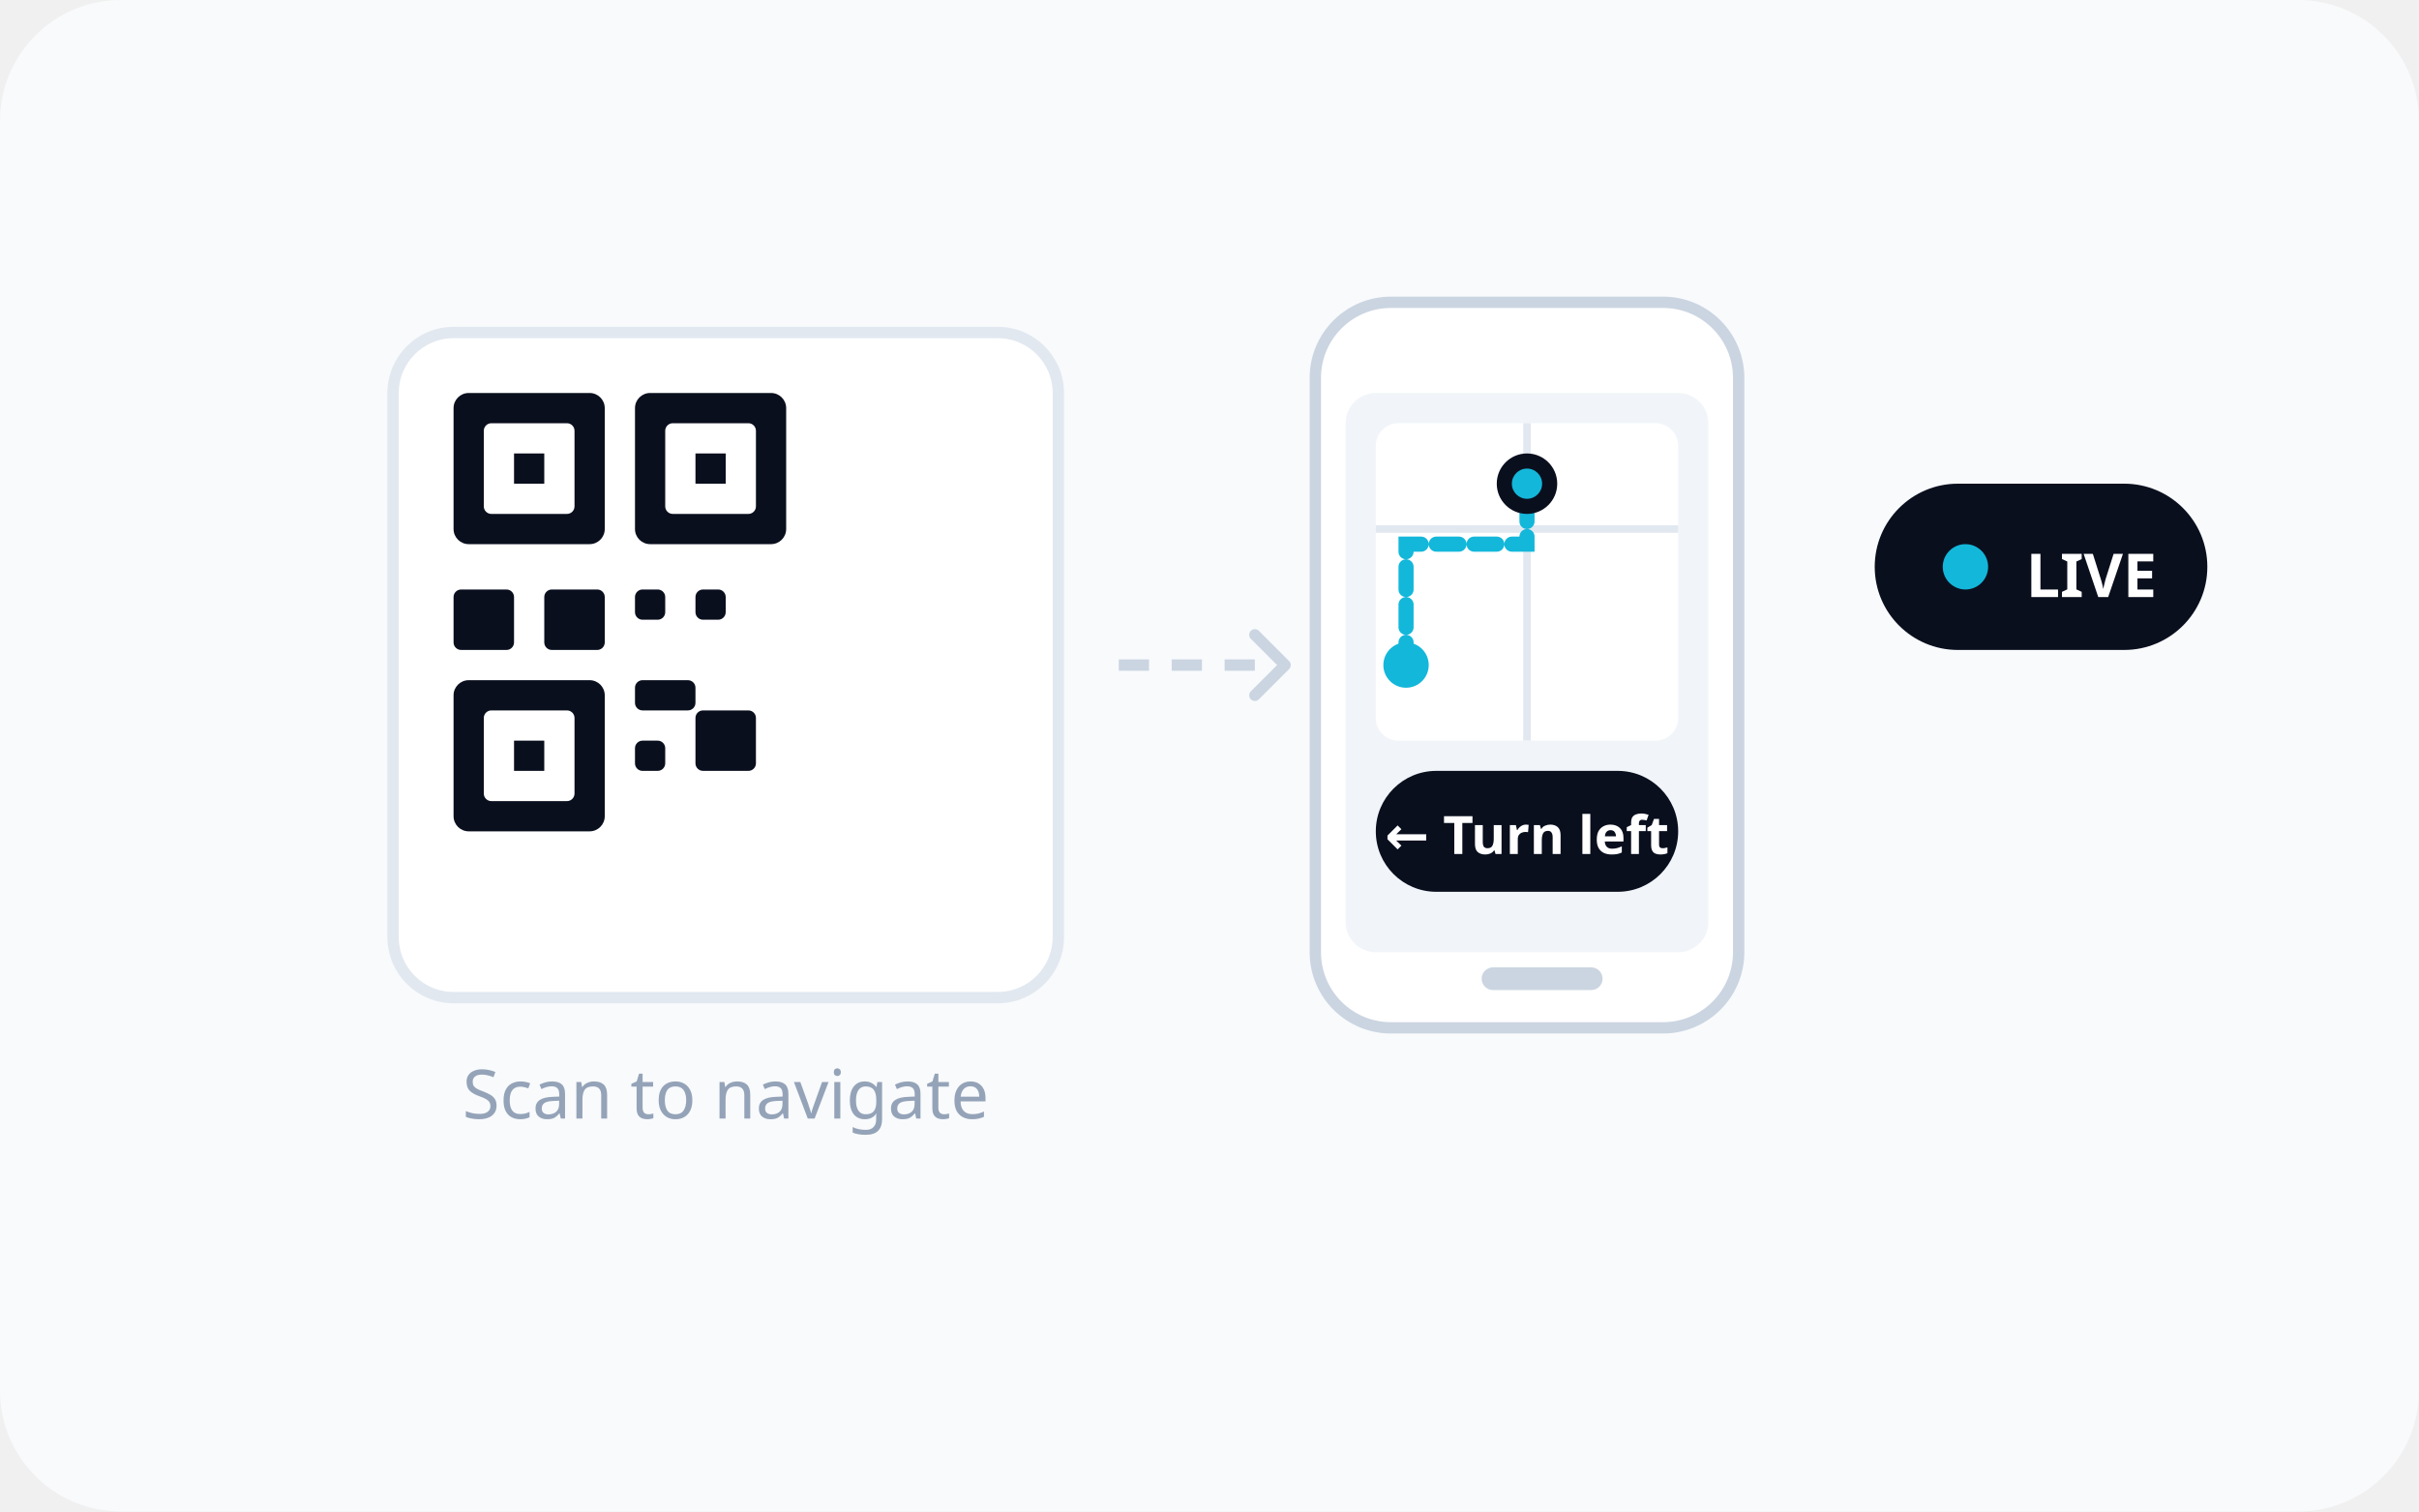
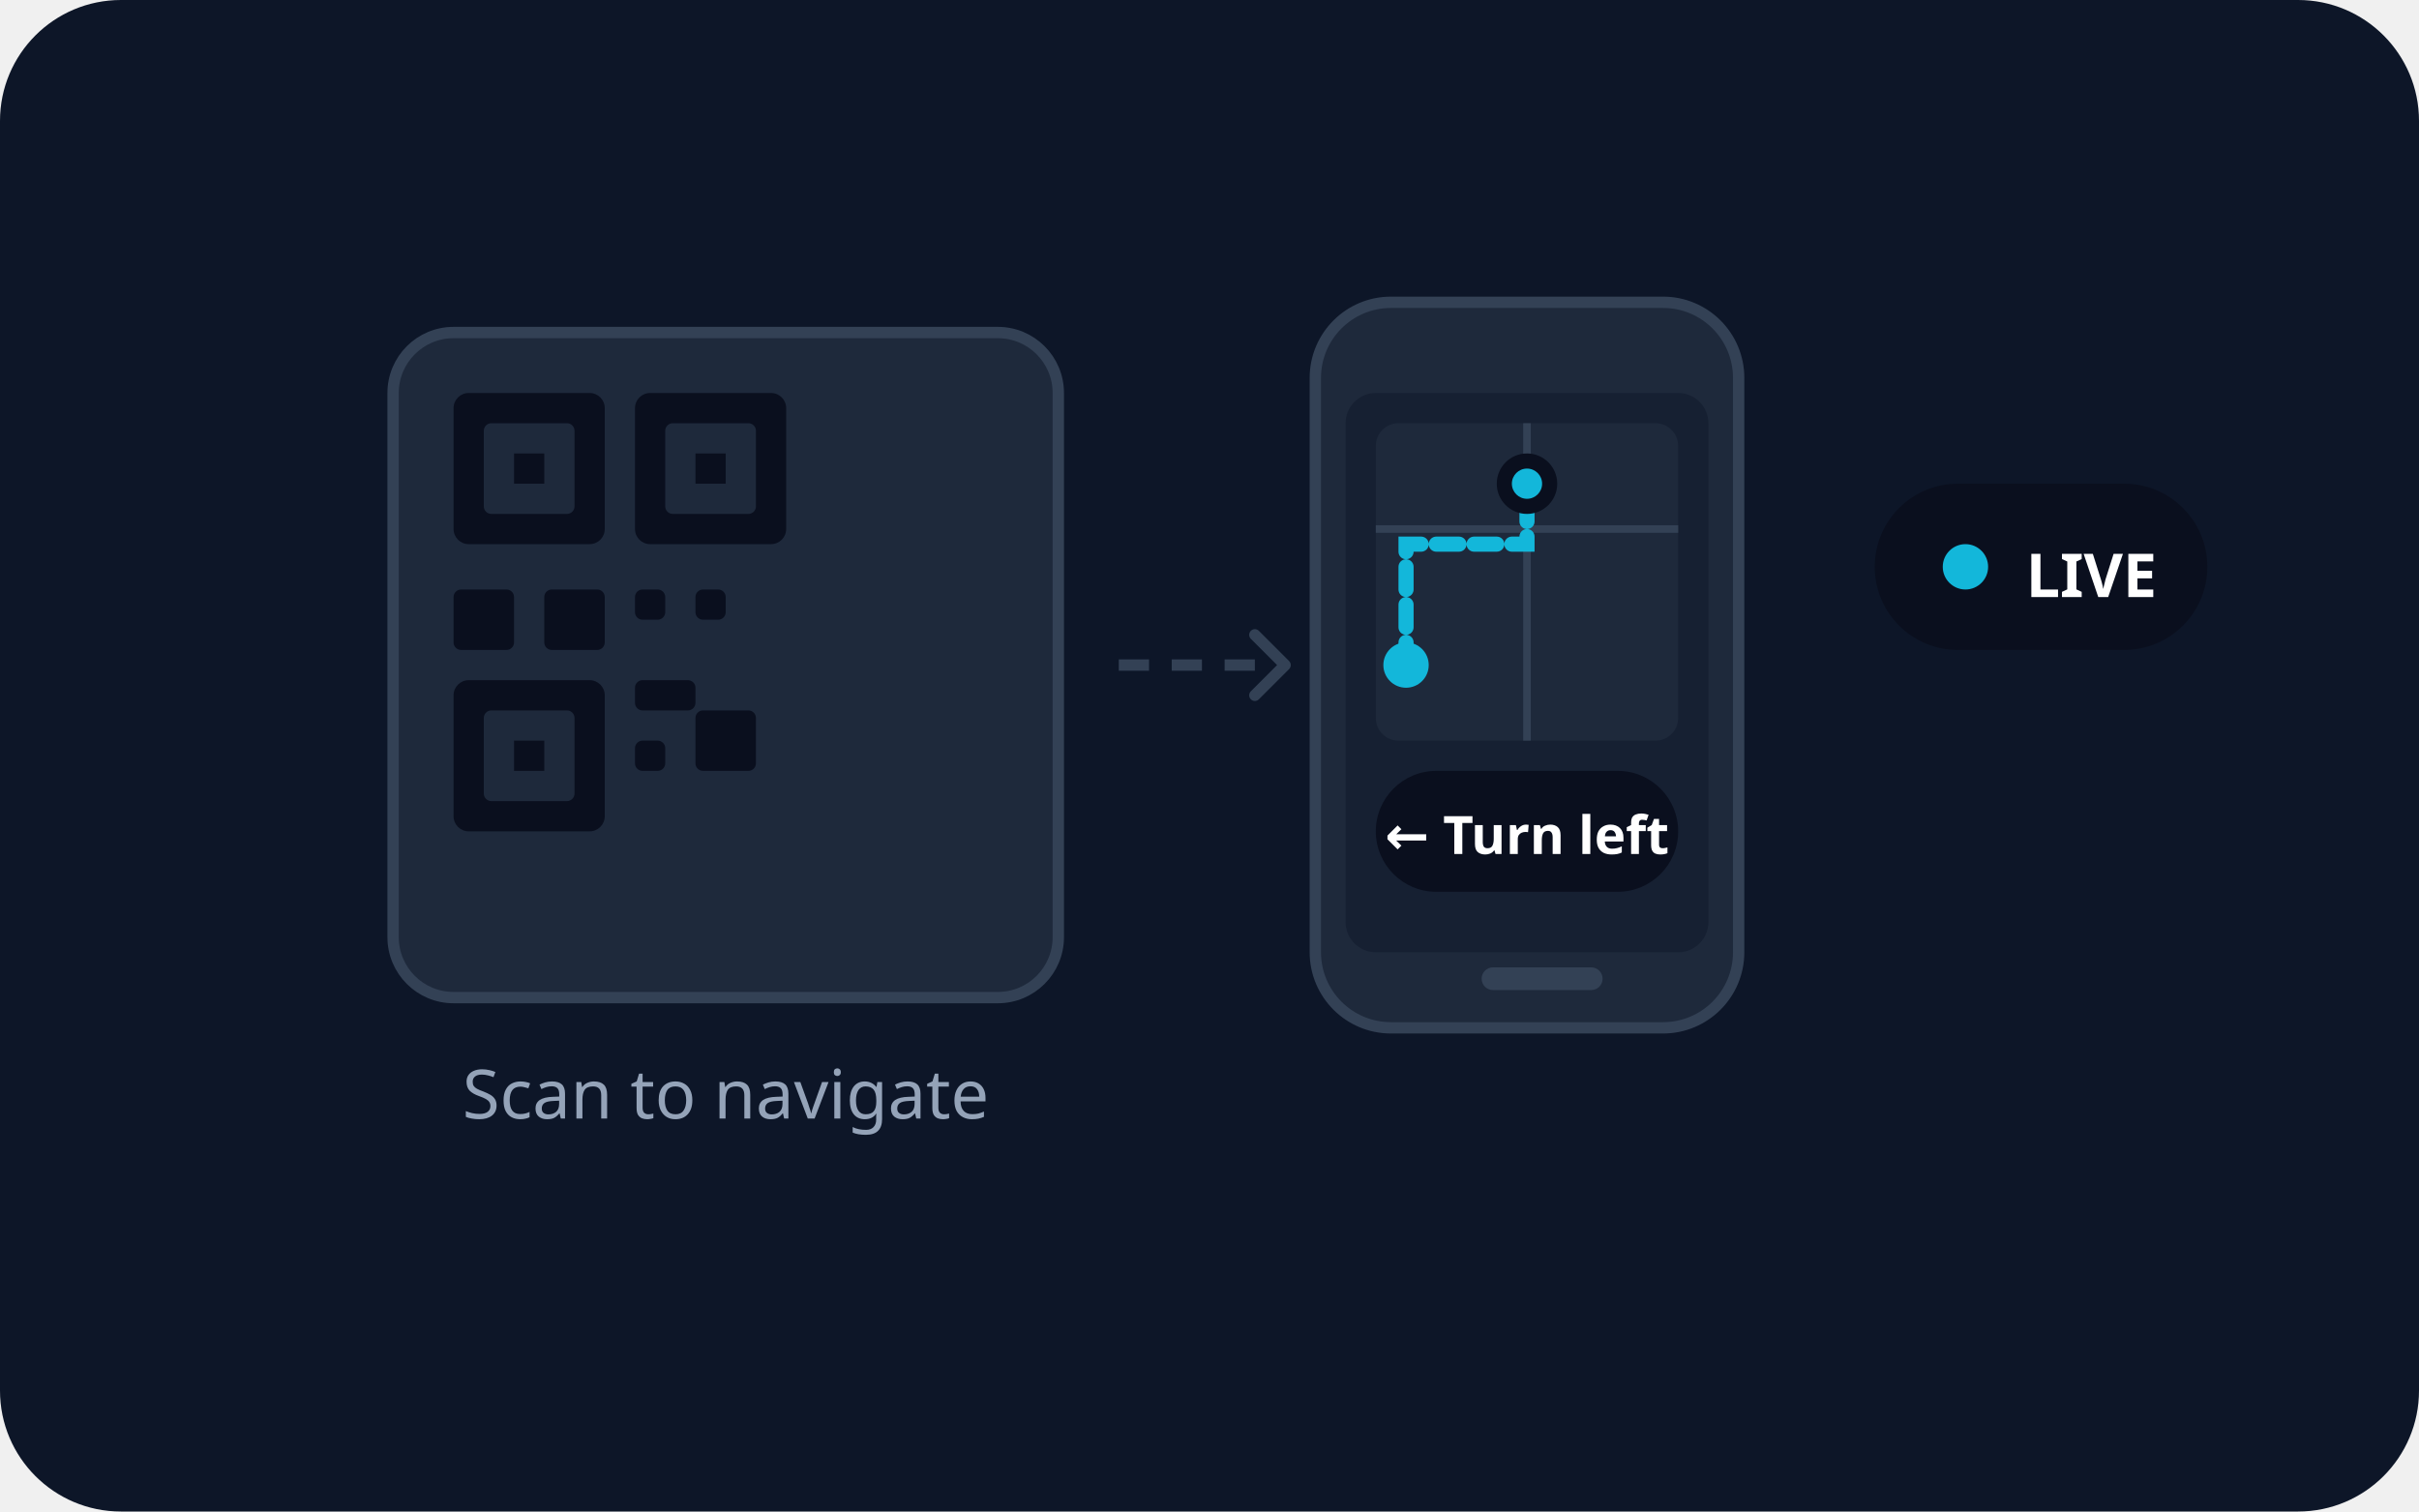
<svg xmlns="http://www.w3.org/2000/svg" width="320" height="200" viewBox="0 0 320 200" fill="none">
-   <rect width="320" height="200" rx="16" fill="#F8FAFC" />
-   <rect x="52" y="44" width="88" height="88" rx="8" fill="white" stroke="#E2E8F0" stroke-width="1.5" />
+   <rect width="320" height="200" rx="16" fill="#0D1628" />
+   <rect x="52" y="44" width="88" height="88" rx="8" fill="#1E293B" stroke="#334155" stroke-width="1.5" />
  <rect x="60" y="52" width="20" height="20" rx="2" fill="#0A0F1E" />
-   <rect x="64" y="56" width="12" height="12" rx="1" fill="white" />
+   <rect x="64" y="56" width="12" height="12" rx="1" fill="#1E293B" />
  <rect x="68" y="60" width="4" height="4" fill="#0A0F1E" />
  <rect x="60" y="78" width="8" height="8" rx="1" fill="#0A0F1E" />
  <rect x="72" y="78" width="8" height="8" rx="1" fill="#0A0F1E" />
  <rect x="84" y="52" width="20" height="20" rx="2" fill="#0A0F1E" />
-   <rect x="88" y="56" width="12" height="12" rx="1" fill="white" />
+   <rect x="88" y="56" width="12" height="12" rx="1" fill="#1E293B" />
  <rect x="92" y="60" width="4" height="4" fill="#0A0F1E" />
  <rect x="84" y="78" width="4" height="4" rx="1" fill="#0A0F1E" />
  <rect x="92" y="78" width="4" height="4" rx="1" fill="#0A0F1E" />
  <rect x="60" y="90" width="20" height="20" rx="2" fill="#0A0F1E" />
-   <rect x="64" y="94" width="12" height="12" rx="1" fill="white" />
+   <rect x="64" y="94" width="12" height="12" rx="1" fill="#1E293B" />
  <rect x="68" y="98" width="4" height="4" fill="#0A0F1E" />
  <rect x="84" y="90" width="8" height="4" rx="1" fill="#0A0F1E" />
  <rect x="84" y="98" width="4" height="4" rx="1" fill="#0A0F1E" />
  <rect x="92" y="94" width="8" height="8" rx="1" fill="#0A0F1E" />
  <text x="96" y="148" font-family="system-ui,sans-serif" font-size="9" fill="#94A3B8" text-anchor="middle">Scan to navigate</text>
-   <path d="M148 88 L170 88" stroke="#CBD5E1" stroke-width="1.5" stroke-dasharray="4,3" />
-   <path d="M166 84 L170 88 L166 92" stroke="#CBD5E1" stroke-width="1.5" stroke-linecap="round" stroke-linejoin="round" fill="none" />
-   <rect x="174" y="40" width="56" height="96" rx="10" fill="white" stroke="#CBD5E1" stroke-width="1.5" />
-   <rect x="178" y="52" width="48" height="74" rx="4" fill="#F1F5F9" />
-   <rect x="182" y="56" width="40" height="42" rx="3" fill="white" />
-   <line x1="182" y1="70" x2="222" y2="70" stroke="#E2E8F0" stroke-width="1" />
-   <line x1="202" y1="56" x2="202" y2="98" stroke="#E2E8F0" stroke-width="1" />
+   <path d="M148 88 L170 88" stroke="#334155" stroke-width="1.5" stroke-dasharray="4,3" />
+   <path d="M166 84 L170 88 L166 92" stroke="#334155" stroke-width="1.5" stroke-linecap="round" stroke-linejoin="round" fill="none" />
+   <rect x="174" y="40" width="56" height="96" rx="10" fill="#1E293B" stroke="#334155" stroke-width="1.5" />
+   <rect x="178" y="52" width="48" height="74" rx="4" fill="#162032" />
+   <rect x="182" y="56" width="40" height="42" rx="3" fill="#1E293B" />
+   <line x1="182" y1="70" x2="222" y2="70" stroke="#334155" stroke-width="1" />
+   <line x1="202" y1="56" x2="202" y2="98" stroke="#334155" stroke-width="1" />
  <path d="M186 88 L186 72 L202 72 L202 64" stroke="#13B7DA" stroke-width="2" stroke-dasharray="3,2" fill="none" stroke-linecap="round" />
  <circle cx="186" cy="88" r="3" fill="#13B7DA" />
  <circle cx="202" cy="64" r="4" fill="#0A0F1E" />
  <circle cx="202" cy="64" r="2" fill="#13B7DA" />
  <rect x="182" y="102" width="40" height="16" rx="8" fill="#0A0F1E" />
  <text x="202" y="113" font-family="system-ui,sans-serif" font-size="7" fill="white" text-anchor="middle" font-weight="600">← Turn left</text>
-   <rect x="196" y="128" width="16" height="3" rx="1.5" fill="#CBD5E1" />
+   <rect x="196" y="128" width="16" height="3" rx="1.5" fill="#334155" />
  <rect x="248" y="64" width="44" height="22" rx="11" fill="#0A0F1E" />
  <circle cx="260" cy="75" r="3" fill="#13B7DA" />
  <text x="268" y="79" font-family="system-ui,sans-serif" font-size="8" fill="white" font-weight="600">LIVE</text>
</svg>
